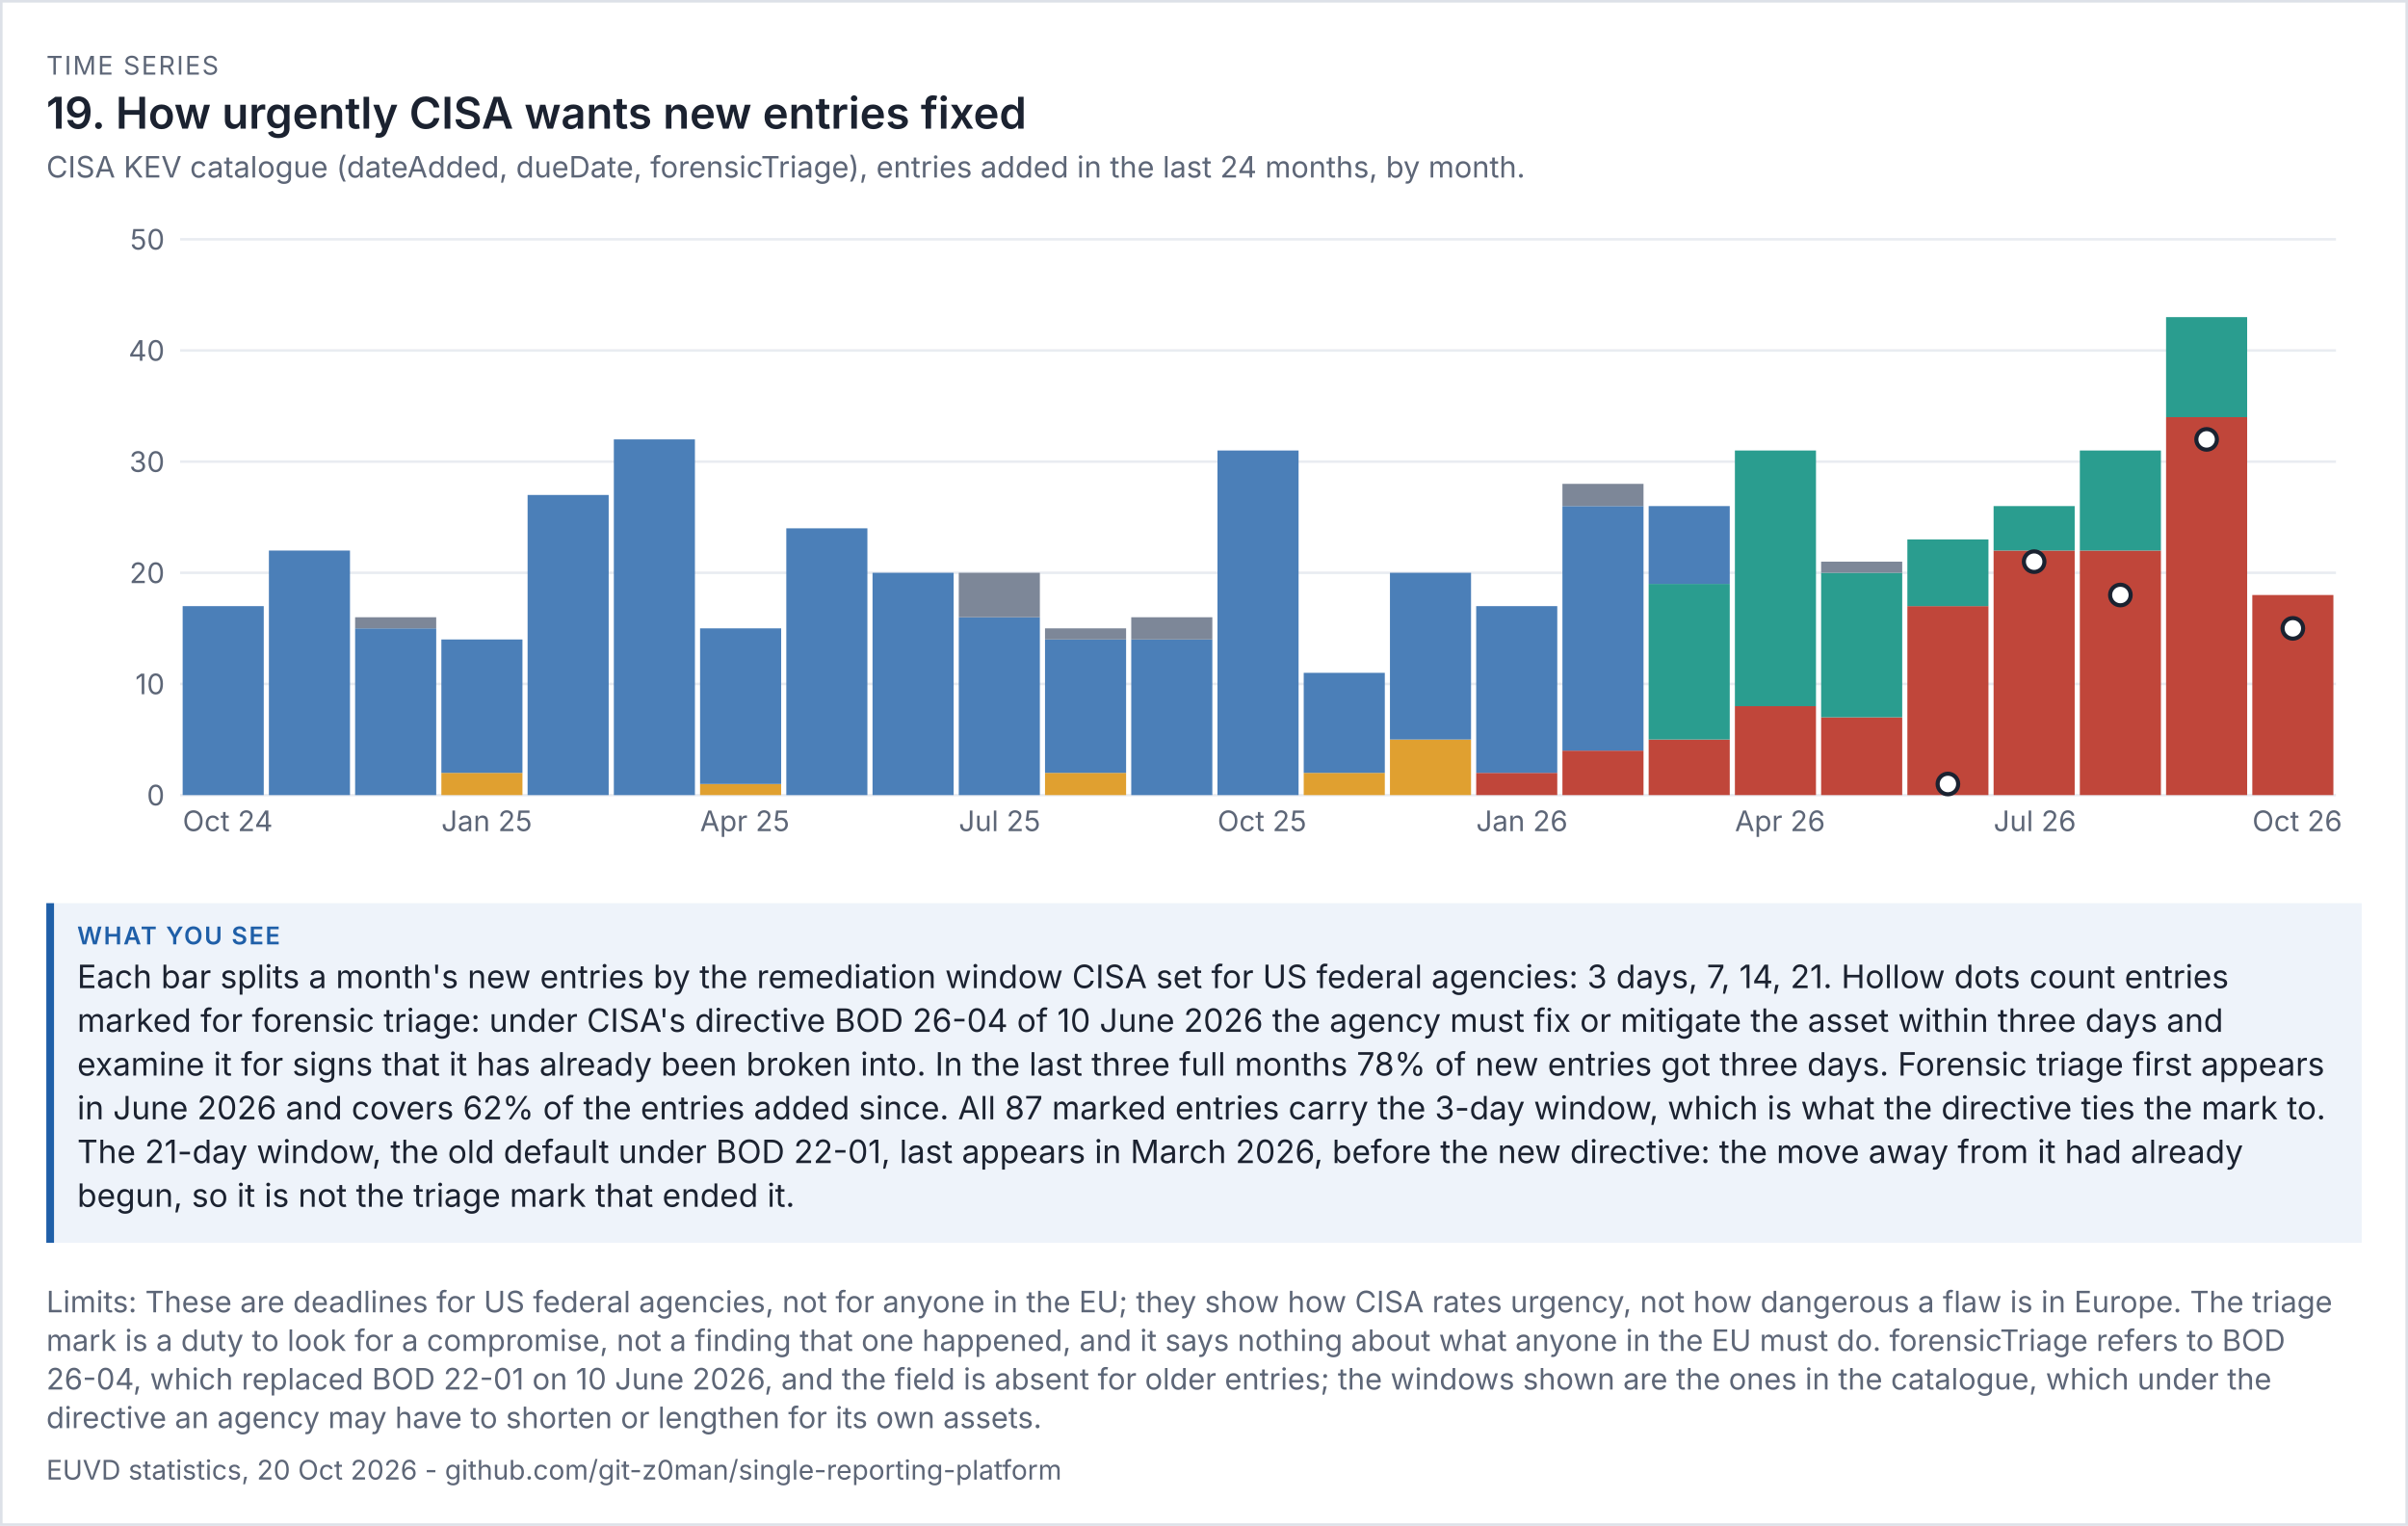
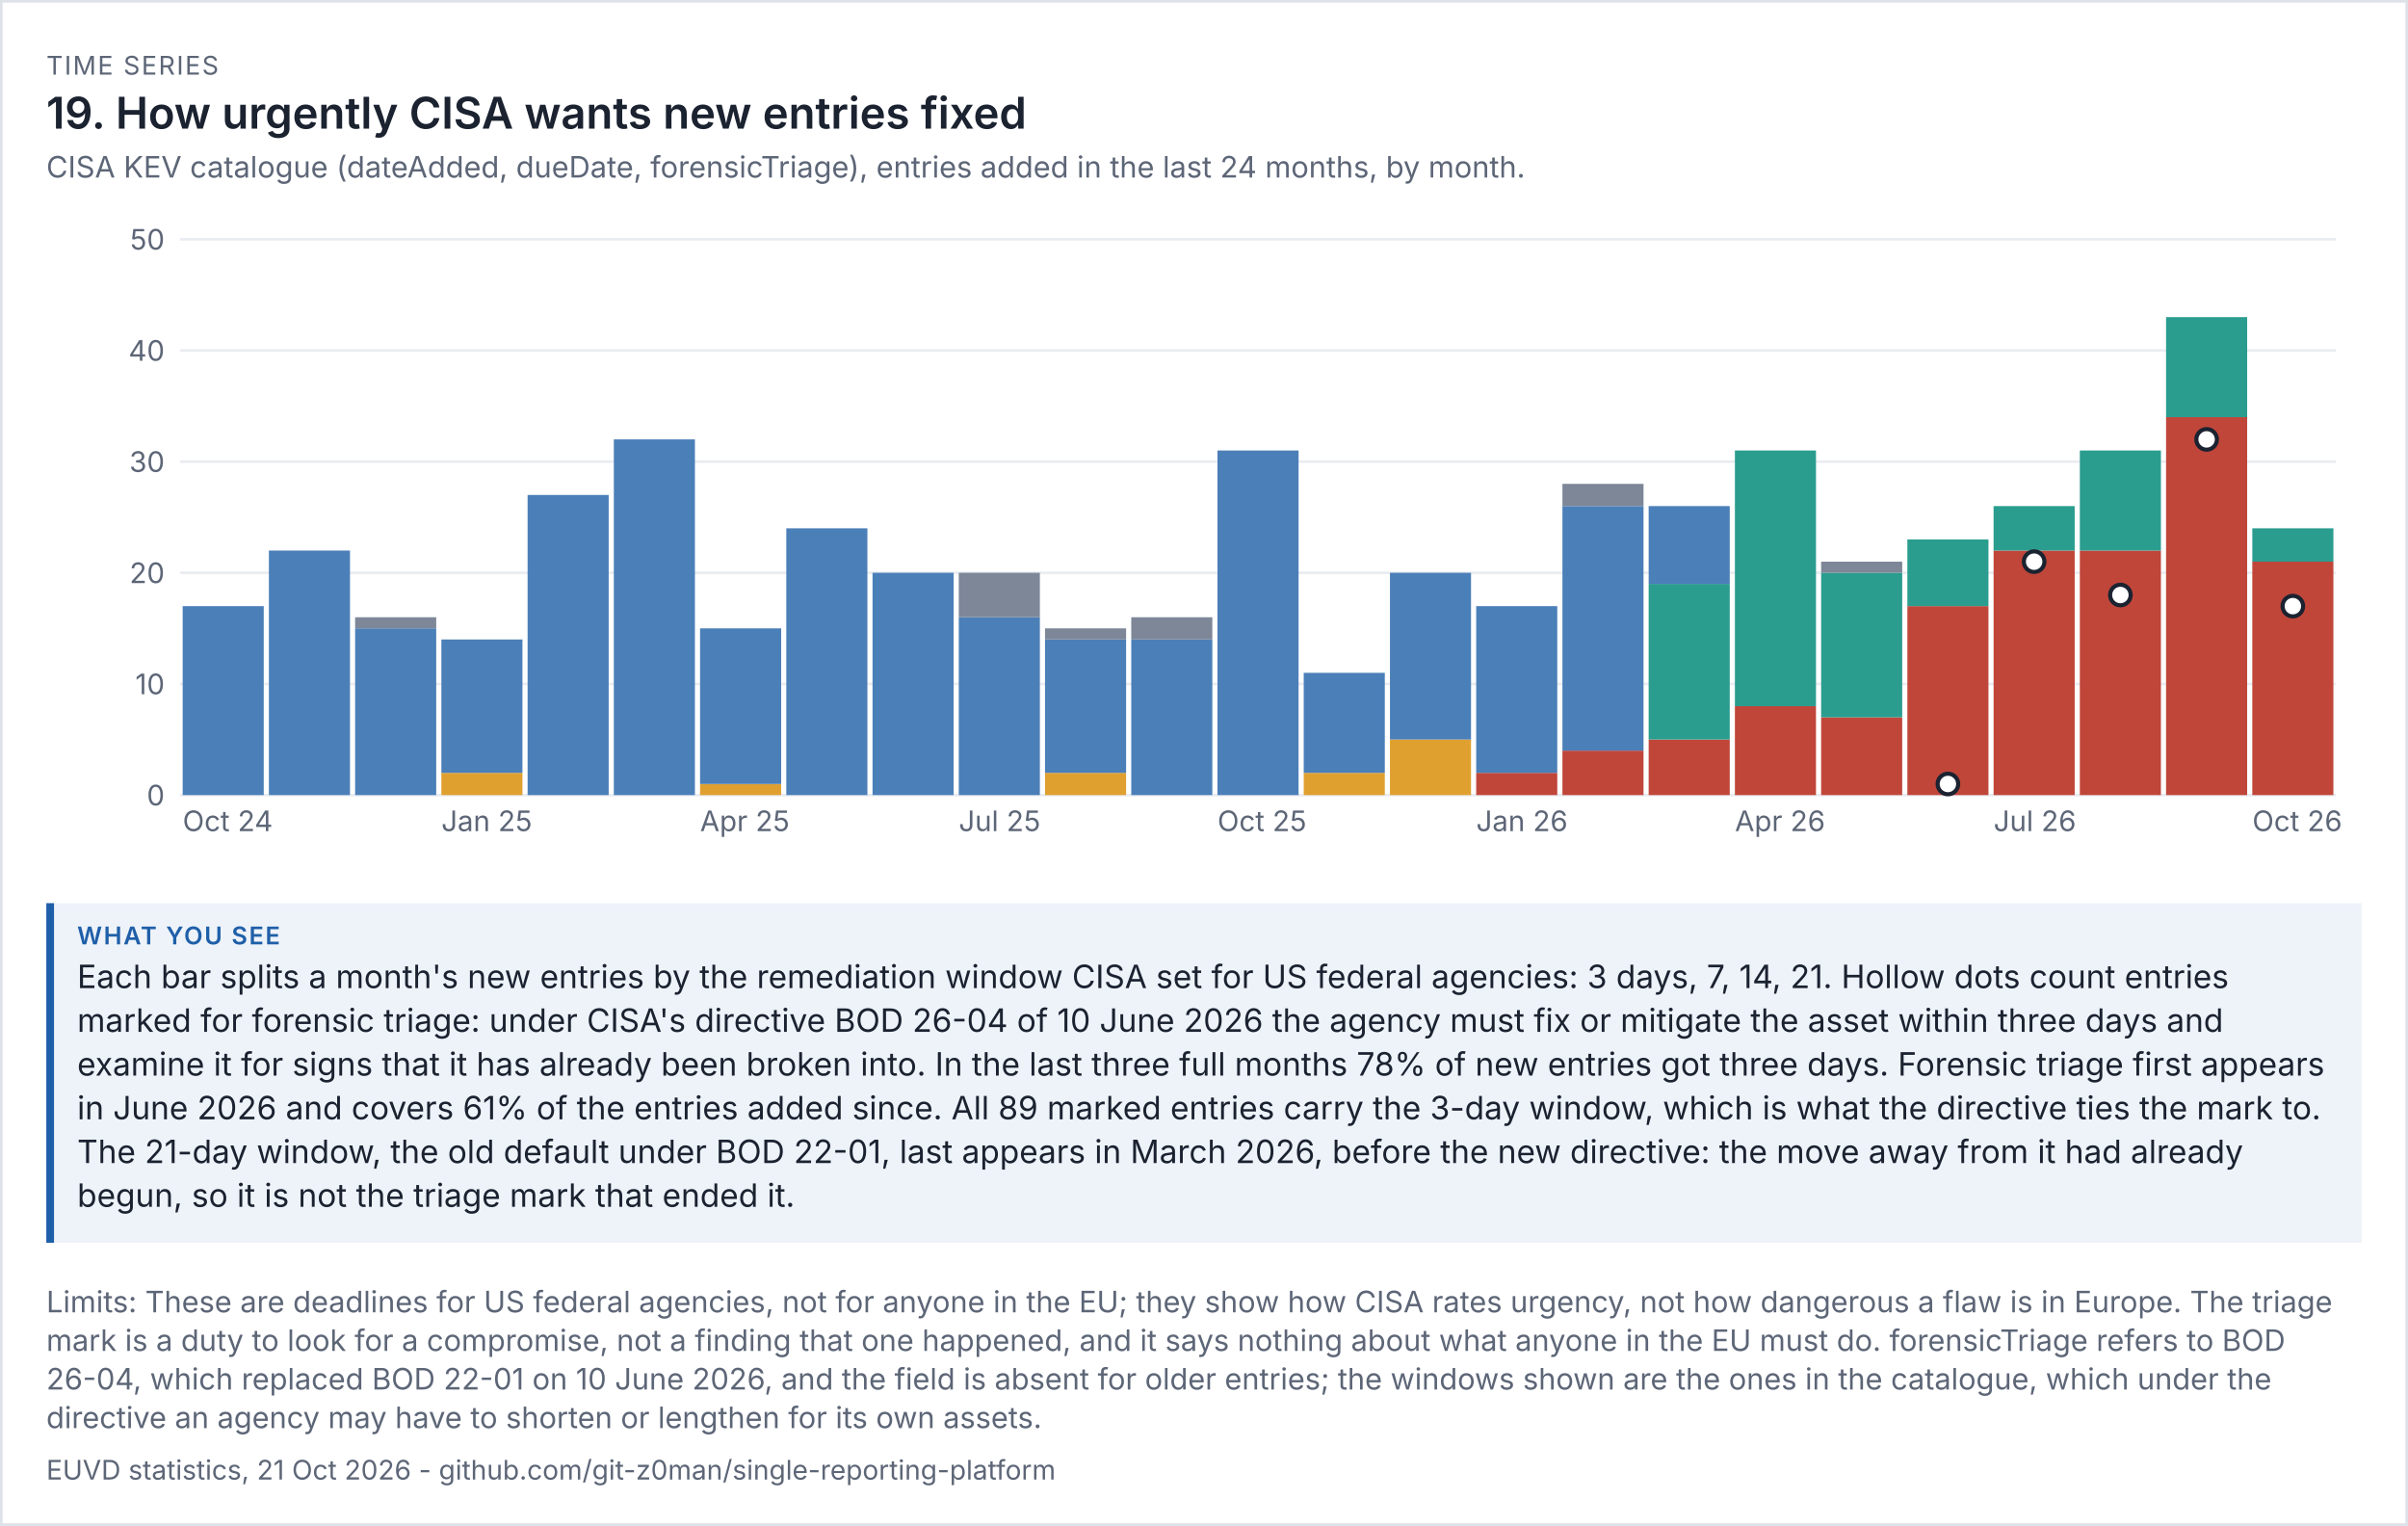
<svg xmlns="http://www.w3.org/2000/svg" viewBox="0 0 936 593" width="936" height="593" font-family="system-ui,-apple-system,'Segoe UI',sans-serif">
  <rect width="100%" height="100%" fill="#ffffff" />
  <rect x="0.5" y="0.5" width="935" height="592" fill="none" stroke="#dde1e8" />
  <text x="18" y="29" font-size="10" letter-spacing="0.6" fill="#5d6677">TIME SERIES</text>
  <text x="18" y="50" font-size="17" fill="#1b2230" font-weight="600">19. How urgently CISA wants new entries fixed</text>
  <text x="18" y="69" font-size="11.5" fill="#5d6677">CISA KEV catalogue (dateAdded, dueDate, forensicTriage), entries added in the last 24 months, by month.</text>
  <g transform="translate(18,79) scale(1)" font-size="11">
    <svg viewBox="0 0 900 260" role="img" width="900" height="260">
      <g>
        <line x1="52" x2="890" y1="230" y2="230" stroke="rgb(233, 236, 241)" />
        <text x="46" y="234" text-anchor="end" fill="rgb(93, 102, 119)">0</text>
        <line x1="52" x2="890" y1="186.8" y2="186.8" stroke="rgb(233, 236, 241)" />
        <text x="46" y="190.8" text-anchor="end" fill="rgb(93, 102, 119)">10</text>
        <line x1="52" x2="890" y1="143.6" y2="143.6" stroke="rgb(233, 236, 241)" />
        <text x="46" y="147.6" text-anchor="end" fill="rgb(93, 102, 119)">20</text>
        <line x1="52" x2="890" y1="100.4" y2="100.4" stroke="rgb(233, 236, 241)" />
        <text x="46" y="104.4" text-anchor="end" fill="rgb(93, 102, 119)">30</text>
        <line x1="52" x2="890" y1="57.2" y2="57.2" stroke="rgb(233, 236, 241)" />
        <text x="46" y="61.2" text-anchor="end" fill="rgb(93, 102, 119)">40</text>
        <line x1="52" x2="890" y1="14" y2="14" stroke="rgb(233, 236, 241)" />
        <text x="46" y="18" text-anchor="end" fill="rgb(93, 102, 119)">50</text>
        <rect x="53" y="156.56" width="31.52" height="73.44" fill="rgb(75, 127, 184)" />
        <text x="53" y="244" fill="rgb(93, 102, 119)">Oct 24</text>
        <rect x="86.52" y="134.96" width="31.52" height="95.04" fill="rgb(75, 127, 184)" />
        <rect x="120.04" y="165.2" width="31.52" height="64.8" fill="rgb(75, 127, 184)" />
        <rect x="120.04" y="160.88" width="31.52" height="4.32" fill="rgb(125, 135, 152)" />
        <rect x="153.56" y="221.36" width="31.52" height="8.64" fill="rgb(224, 160, 48)" />
        <rect x="153.56" y="169.52" width="31.52" height="51.84" fill="rgb(75, 127, 184)" />
        <text x="153.56" y="244" fill="rgb(93, 102, 119)">Jan 25</text>
        <rect x="187.08" y="113.36" width="31.52" height="116.64" fill="rgb(75, 127, 184)" />
        <rect x="220.6" y="91.76" width="31.52" height="138.24" fill="rgb(75, 127, 184)" />
        <rect x="254.12" y="225.68" width="31.52" height="4.32" fill="rgb(224, 160, 48)" />
        <rect x="254.12" y="165.2" width="31.52" height="60.48" fill="rgb(75, 127, 184)" />
        <text x="254.12" y="244" fill="rgb(93, 102, 119)">Apr 25</text>
        <rect x="287.64" y="126.32" width="31.52" height="103.68" fill="rgb(75, 127, 184)" />
        <rect x="321.16" y="143.6" width="31.52" height="86.4" fill="rgb(75, 127, 184)" />
        <rect x="354.68" y="160.88" width="31.52" height="69.12" fill="rgb(75, 127, 184)" />
        <rect x="354.68" y="143.6" width="31.52" height="17.28" fill="rgb(125, 135, 152)" />
        <text x="354.68" y="244" fill="rgb(93, 102, 119)">Jul 25</text>
        <rect x="388.2" y="221.36" width="31.52" height="8.64" fill="rgb(224, 160, 48)" />
        <rect x="388.2" y="169.52" width="31.52" height="51.84" fill="rgb(75, 127, 184)" />
        <rect x="388.2" y="165.2" width="31.52" height="4.32" fill="rgb(125, 135, 152)" />
        <rect x="421.72" y="169.52" width="31.52" height="60.48" fill="rgb(75, 127, 184)" />
        <rect x="421.72" y="160.88" width="31.52" height="8.64" fill="rgb(125, 135, 152)" />
        <rect x="455.24" y="96.08" width="31.52" height="133.92" fill="rgb(75, 127, 184)" />
        <text x="455.24" y="244" fill="rgb(93, 102, 119)">Oct 25</text>
        <rect x="488.76" y="221.36" width="31.52" height="8.64" fill="rgb(224, 160, 48)" />
        <rect x="488.76" y="182.48" width="31.52" height="38.88" fill="rgb(75, 127, 184)" />
        <rect x="522.28" y="208.4" width="31.52" height="21.6" fill="rgb(224, 160, 48)" />
        <rect x="522.28" y="143.6" width="31.52" height="64.8" fill="rgb(75, 127, 184)" />
        <rect x="555.8" y="221.36" width="31.52" height="8.64" fill="rgb(192, 70, 58)" />
        <rect x="555.8" y="156.56" width="31.52" height="64.8" fill="rgb(75, 127, 184)" />
        <text x="555.8" y="244" fill="rgb(93, 102, 119)">Jan 26</text>
        <rect x="589.32" y="212.72" width="31.52" height="17.28" fill="rgb(192, 70, 58)" />
        <rect x="589.32" y="117.68" width="31.52" height="95.04" fill="rgb(75, 127, 184)" />
        <rect x="589.32" y="109.04" width="31.52" height="8.64" fill="rgb(125, 135, 152)" />
        <rect x="622.84" y="208.4" width="31.52" height="21.6" fill="rgb(192, 70, 58)" />
        <rect x="622.84" y="147.92" width="31.52" height="60.48" fill="rgb(42, 157, 143)" />
        <rect x="622.84" y="117.68" width="31.52" height="30.24" fill="rgb(75, 127, 184)" />
        <rect x="656.36" y="195.44" width="31.52" height="34.56" fill="rgb(192, 70, 58)" />
        <rect x="656.36" y="96.08" width="31.52" height="99.36" fill="rgb(42, 157, 143)" />
        <text x="656.36" y="244" fill="rgb(93, 102, 119)">Apr 26</text>
        <rect x="689.88" y="199.76" width="31.52" height="30.24" fill="rgb(192, 70, 58)" />
        <rect x="689.88" y="143.6" width="31.52" height="56.16" fill="rgb(42, 157, 143)" />
        <rect x="689.88" y="139.28" width="31.52" height="4.32" fill="rgb(125, 135, 152)" />
        <rect x="723.4" y="156.56" width="31.52" height="73.44" fill="rgb(192, 70, 58)" />
        <rect x="723.4" y="130.64" width="31.52" height="25.92" fill="rgb(42, 157, 143)" />
        <rect x="756.92" y="134.96" width="31.52" height="95.04" fill="rgb(192, 70, 58)" />
        <rect x="756.92" y="117.68" width="31.52" height="17.28" fill="rgb(42, 157, 143)" />
        <text x="756.92" y="244" fill="rgb(93, 102, 119)">Jul 26</text>
        <rect x="790.44" y="134.96" width="31.52" height="95.04" fill="rgb(192, 70, 58)" />
        <rect x="790.44" y="96.08" width="31.52" height="38.88" fill="rgb(42, 157, 143)" />
        <rect x="823.96" y="83.12" width="31.52" height="146.88" fill="rgb(192, 70, 58)" />
        <rect x="823.96" y="44.24" width="31.52" height="38.88" fill="rgb(42, 157, 143)" />
-         <rect x="857.48" y="152.24" width="31.52" height="77.76" fill="rgb(192, 70, 58)" />
+         <rect x="857.48" y="139.28" width="31.52" height="90.72" fill="rgb(192, 70, 58)" />
+         <rect x="857.48" y="126.32" width="31.52" height="12.96" fill="rgb(42, 157, 143)" />
        <text x="857.48" y="244" fill="rgb(93, 102, 119)">Oct 26</text>
        <circle cx="739.16" cy="225.68" r="4" fill="rgb(255, 255, 255)" stroke="rgb(27, 34, 48)" stroke-width="1.6" />
        <circle cx="772.68" cy="139.28" r="4" fill="rgb(255, 255, 255)" stroke="rgb(27, 34, 48)" stroke-width="1.6" />
        <circle cx="806.2" cy="152.24" r="4" fill="rgb(255, 255, 255)" stroke="rgb(27, 34, 48)" stroke-width="1.6" />
        <circle cx="839.72" cy="91.76" r="4" fill="rgb(255, 255, 255)" stroke="rgb(27, 34, 48)" stroke-width="1.6" />
-         <circle cx="873.24" cy="165.2" r="4" fill="rgb(255, 255, 255)" stroke="rgb(27, 34, 48)" stroke-width="1.6" />
+         <circle cx="873.24" cy="156.56" r="4" fill="rgb(255, 255, 255)" stroke="rgb(27, 34, 48)" stroke-width="1.6" />
      </g>
    </svg>
  </g>
  <rect x="18" y="351" width="900" height="132" fill="#eef3fa" />
  <rect x="18" y="351" width="3" height="132" fill="#1f5fa8" />
  <text x="30" y="367" font-size="9.5" letter-spacing="0.6" font-weight="600" fill="#1f5fa8">WHAT YOU SEE</text>
  <text x="30" y="384" font-size="12.5" fill="#1b2230">Each bar splits a month's new entries by the remediation window CISA set for US federal agencies: 3 days, 7, 14, 21. Hollow dots count entries</text>
  <text x="30" y="401" font-size="12.5" fill="#1b2230">marked for forensic triage: under CISA's directive BOD 26-04 of 10 June 2026 the agency must fix or mitigate the asset within three days and</text>
  <text x="30" y="418" font-size="12.5" fill="#1b2230">examine it for signs that it has already been broken into. In the last three full months 78% of new entries got three days. Forensic triage first appears</text>
-   <text x="30" y="435" font-size="12.5" fill="#1b2230">in June 2026 and covers 62% of the entries added since. All 87 marked entries carry the 3-day window, which is what the directive ties the mark to.</text>
+   <text x="30" y="435" font-size="12.5" fill="#1b2230">in June 2026 and covers 61% of the entries added since. All 89 marked entries carry the 3-day window, which is what the directive ties the mark to.</text>
  <text x="30" y="452" font-size="12.5" fill="#1b2230">The 21-day window, the old default under BOD 22-01, last appears in March 2026, before the new directive: the move away from it had already</text>
  <text x="30" y="469" font-size="12.5" fill="#1b2230">begun, so it is not the triage mark that ended it.</text>
  <text x="18" y="510" font-size="11.5" fill="#5d6677">Limits: These are deadlines for US federal agencies, not for anyone in the EU; they show how CISA rates urgency, not how dangerous a flaw is in Europe. The triage</text>
  <text x="18" y="525" font-size="11.5" fill="#5d6677">mark is a duty to look for a compromise, not a finding that one happened, and it says nothing about what anyone in the EU must do. forensicTriage refers to BOD</text>
  <text x="18" y="540" font-size="11.5" fill="#5d6677">26-04, which replaced BOD 22-01 on 10 June 2026, and the field is absent for older entries; the windows shown are the ones in the catalogue, which under the</text>
  <text x="18" y="555" font-size="11.5" fill="#5d6677">directive an agency may have to shorten or lengthen for its own assets.</text>
-   <text x="18" y="575" font-size="10.5" fill="#5d6677">EUVD statistics, 20 Oct 2026 - github.com/git-z0man/single-reporting-platform</text>
+   <text x="18" y="575" font-size="10.5" fill="#5d6677">EUVD statistics, 21 Oct 2026 - github.com/git-z0man/single-reporting-platform</text>
</svg>
